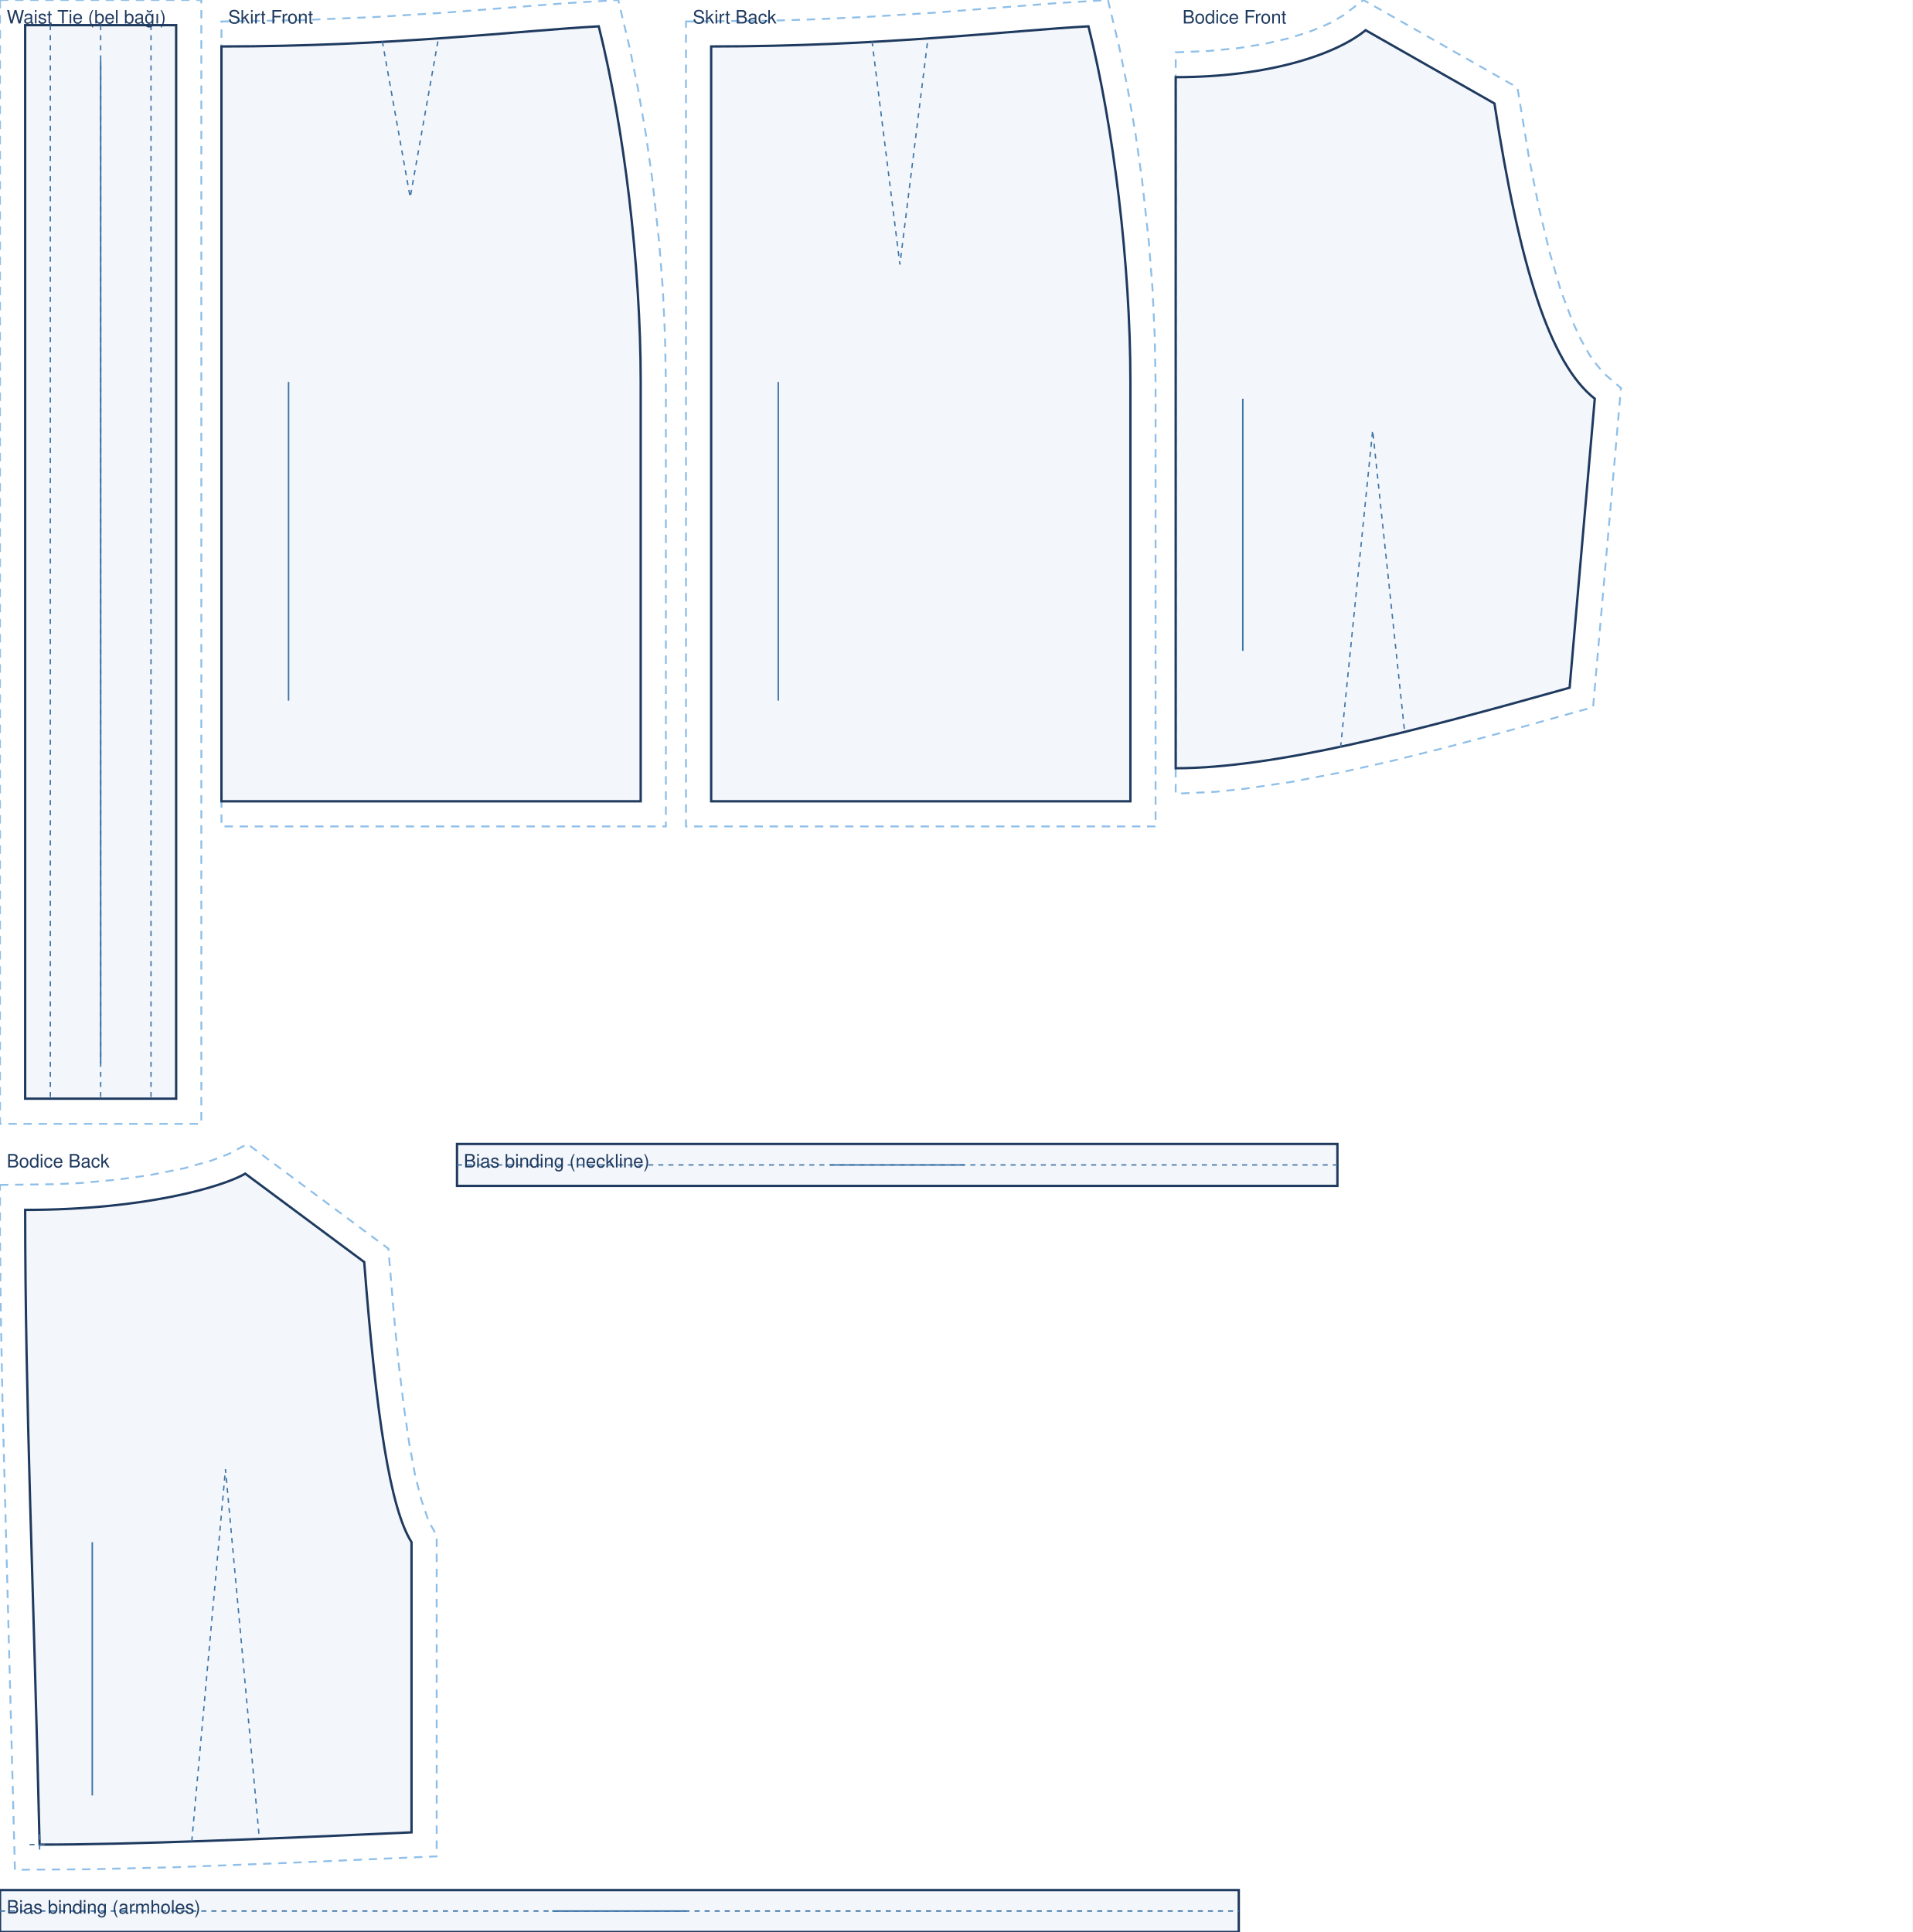
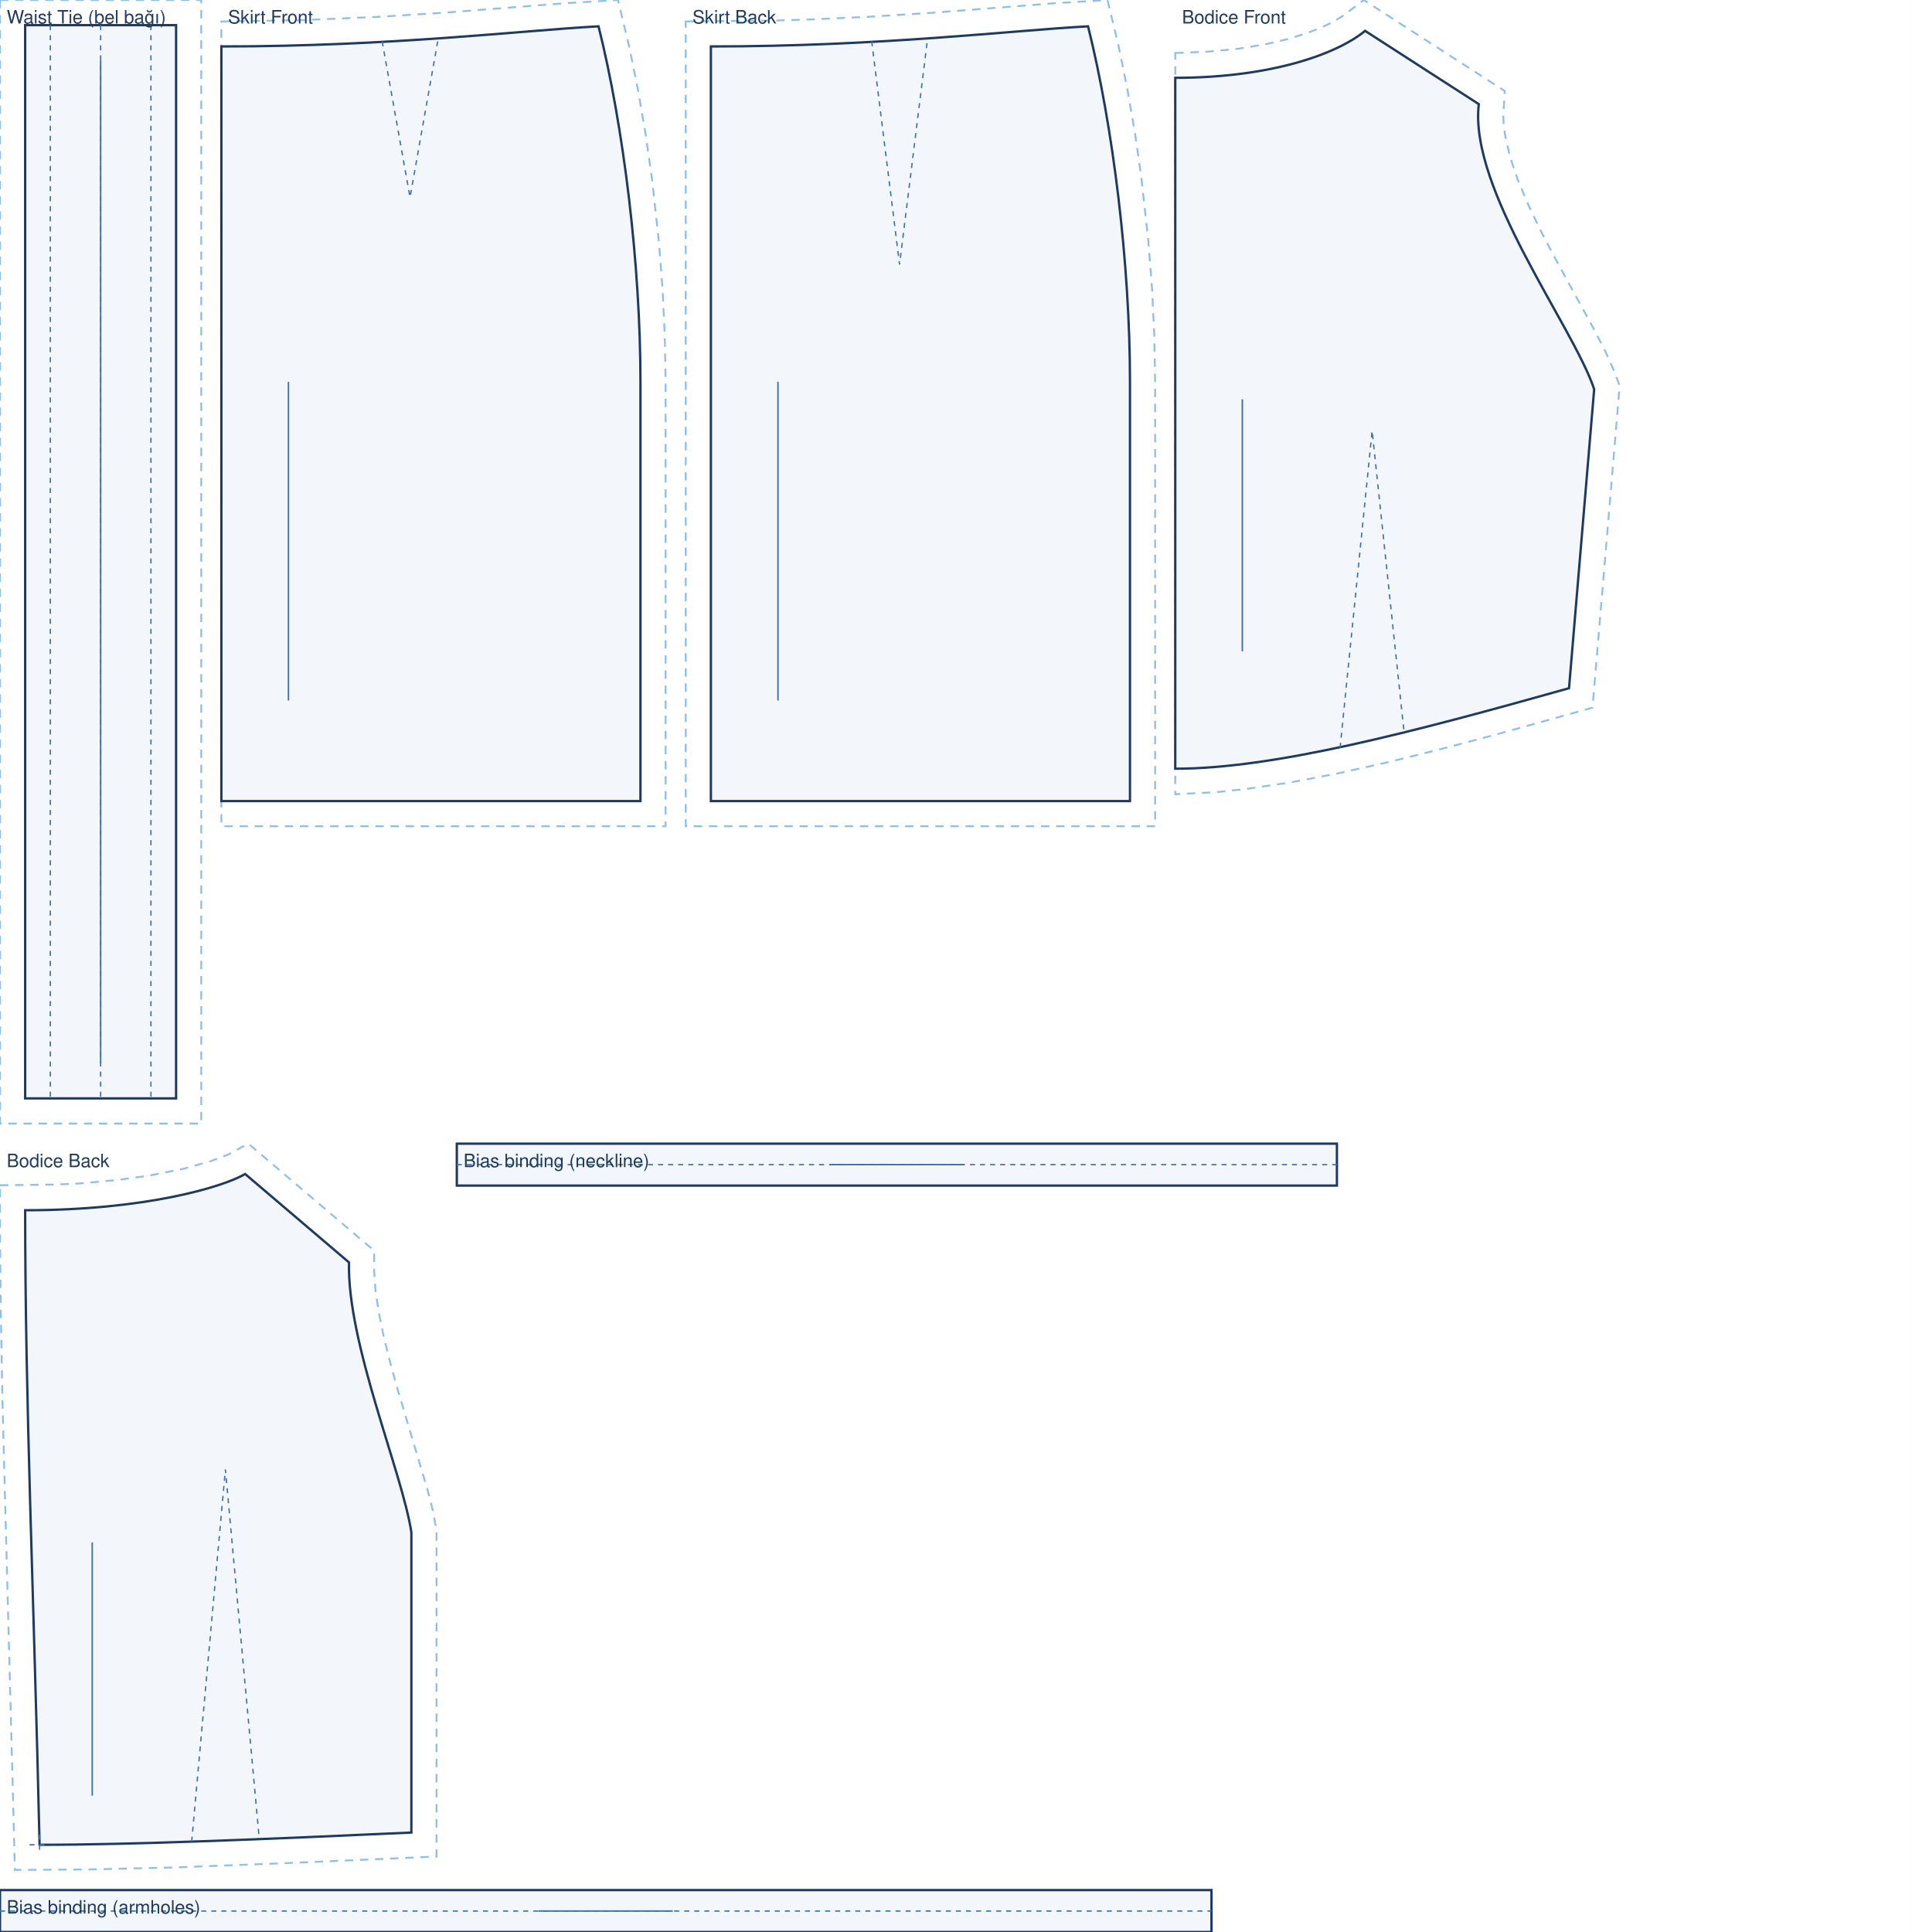
- <svg xmlns="http://www.w3.org/2000/svg" viewBox="0 0 1140.0 1151.8" width="100%" role="img">
-   <rect width="1140.0" height="1151.8" fill="#fff" />
+ <svg xmlns="http://www.w3.org/2000/svg" viewBox="0 0 1140.0 1152.1" width="100%" role="img">
+   <rect width="1140.0" height="1152.1" fill="#fff" />
  <path transform="translate(15.0 15.0)" d="M -15.0 -15.0 L 105.0 -15.0 L 105.0 655.0 L -15.0 655.0 Z" fill="none" stroke="#8fbfe8" stroke-width="1.1" stroke-dasharray="5 4" />
  <path transform="translate(15.0 15.0)" d="M 0.0 0.0 L 90.0 0.0 L 90.0 640.0 L 0.0 640.0 Z" fill="rgba(63,116,168,.06)" stroke="#1f3a5f" stroke-width="1.4" />
  <path transform="translate(15.0 15.0)" d="M 45.0 0.0 L 45.0 640.0 M 15.0 0.0 L 15.0 640.0 M 75.0 0.0 L 75.0 640.0" fill="none" stroke="#3f74a8" stroke-width="0.8" stroke-dasharray="3 3" />
  <line transform="translate(15.0 15.0)" x1="45.0" y1="21.0" x2="45.0" y2="619.0" stroke="#3f74a8" stroke-width="0.9" />
  <text transform="translate(15.0 15.0)" x="-11.0" y="-1.0" font-family="Helvetica,Arial,sans-serif" font-size="11" fill="#1f3a5f">Waist Tie (bel bağı)</text>
  <path transform="translate(132.0 27.7)" d="M 0.0 -14.9 L 48.2 -15.7 L 92.5 -17.6 L 132.5 -20.1 L 205.4 -25.8 L 236.5 -27.7 L 243.2 0.2 L 248.3 25.3 L 252.9 51.8 L 256.8 79.2 L 260.9 116.6 L 263.1 144.8 L 264.4 172.8 L 264.9 200.0 L 264.9 465.0 L 0.0 465.0 Z" fill="none" stroke="#8fbfe8" stroke-width="1.1" stroke-dasharray="5 4" />
  <path transform="translate(132.0 27.7)" d="M 0.0 0.0 C 101.2 0.0 179.9 -9.6 224.9 -12.0 C 239.9 48.0 249.9 130.0 249.9 200.0 L 249.9 450.0 C 149.9 450.0 75.0 450.0 0.0 450.0 L 0.0 0.0 Z" fill="rgba(63,116,168,.06)" stroke="#1f3a5f" stroke-width="1.4" />
  <path transform="translate(132.0 27.7)" d="M 95.9 -3.0 L 112.5 90.0 L 129.0 -3.0" fill="none" stroke="#3f74a8" stroke-width="0.8" stroke-dasharray="3 3" />
  <line transform="translate(132.0 27.7)" x1="40.0" y1="200.0" x2="40.0" y2="390.0" stroke="#3f74a8" stroke-width="0.9" />
  <text transform="translate(132.0 27.7)" x="4.0" y="-13.7" font-family="Helvetica,Arial,sans-serif" font-size="11" fill="#1f3a5f">Skirt Front</text>
  <path transform="translate(423.9 27.7)" d="M -15.0 -14.9 L 36.5 -15.4 L 59.7 -16.1 L 92.5 -17.6 L 132.5 -20.1 L 205.4 -25.8 L 236.5 -27.7 L 243.2 0.2 L 248.3 25.3 L 252.9 51.8 L 256.8 79.2 L 260.9 116.6 L 263.1 144.8 L 264.4 172.8 L 264.9 200.0 L 264.9 465.0 L -15.0 465.0 Z" fill="none" stroke="#8fbfe8" stroke-width="1.1" stroke-dasharray="5 4" />
  <path transform="translate(423.9 27.7)" d="M 0.0 0.0 C 101.2 0.0 179.9 -9.6 224.9 -12.0 C 239.9 48.0 249.9 130.0 249.9 200.0 L 249.9 450.0 C 149.9 450.0 75.0 450.0 0.0 450.0 L 0.0 0.0 Z" fill="rgba(63,116,168,.06)" stroke="#1f3a5f" stroke-width="1.4" />
  <path transform="translate(423.9 27.7)" d="M 95.9 -3.0 L 112.5 130.0 L 129.0 -3.0" fill="none" stroke="#3f74a8" stroke-width="0.8" stroke-dasharray="3 3" />
  <line transform="translate(423.9 27.7)" x1="40.0" y1="200.0" x2="40.0" y2="390.0" stroke="#3f74a8" stroke-width="0.9" />
  <text transform="translate(423.9 27.7)" x="-11.0" y="-13.7" font-family="Helvetica,Arial,sans-serif" font-size="11" fill="#1f3a5f">Skirt Back</text>
-   <path transform="translate(700.8 18.0)" d="M 0.0 13.2 L 19.5 12.4 L 37.3 10.7 L 53.3 8.1 L 67.5 4.8 L 79.7 0.9 L 86.8 -1.9 L 92.9 -4.7 L 100.1 -9.0 L 111.9 -18.0 L 203.7 34.2 L 210.5 75.5 L 216.5 105.9 L 222.9 132.5 L 229.6 155.4 L 236.8 174.3 L 241.7 184.8 L 246.7 193.6 L 249.2 197.3 L 254.2 203.4 L 256.6 205.8 L 265.4 213.3 L 248.8 403.6 L 192.8 419.2 L 159.6 428.0 L 127.8 435.9 L 97.4 442.7 L 68.6 448.2 L 41.4 452.2 L 24.3 454.0 L 0.0 455.2 L 0.0 43.5 Z" fill="none" stroke="#8fbfe8" stroke-width="1.1" stroke-dasharray="5 4" />
-   <path transform="translate(700.8 18.0)" d="M 0.0 28.0 C 56.6 28.0 96.2 14.0 113.2 0.0 L 190.0 43.7 C 204.9 140.5 222.9 198.6 249.8 219.7 L 234.8 392.0 C 140.8 418.4 58.7 440.0 0.0 440.0 C 0.0 275.2 0.0 151.6 0.0 28.0 Z" fill="rgba(63,116,168,.06)" stroke="#1f3a5f" stroke-width="1.4" />
-   <path transform="translate(700.8 18.0)" d="M 98.3 427.5 L 117.4 238.5 L 136.5 418.8" fill="none" stroke="#3f74a8" stroke-width="0.8" stroke-dasharray="3 3" />
-   <line transform="translate(700.8 18.0)" x1="40.0" y1="219.7" x2="40.0" y2="370.0" stroke="#3f74a8" stroke-width="0.9" />
-   <text transform="translate(700.8 18.0)" x="4.0" y="-4.0" font-family="Helvetica,Arial,sans-serif" font-size="11" fill="#1f3a5f">Bodice Front</text>
-   <path transform="translate(15.0 699.7)" d="M -15.0 6.7 L 17.0 6.3 L 32.9 5.6 L 54.6 3.6 L 73.6 1.0 L 94.7 -3.2 L 110.7 -7.7 L 121.0 -11.6 L 132.5 -17.7 L 216.5 44.7 L 219.8 84.1 L 222.6 113.1 L 225.7 138.7 L 228.9 160.7 L 232.3 179.1 L 236.0 193.9 L 239.7 204.9 L 242.0 209.9 L 245.3 215.7 L 245.3 407.0 L 156.4 410.9 L 89.1 413.5 L 38.3 414.7 L -6.1 415.0 L -13.5 136.9 L -14.6 78.7 L -15.0 35.8 Z" fill="none" stroke="#8fbfe8" stroke-width="1.1" stroke-dasharray="5 4" />
-   <path transform="translate(15.0 699.7)" d="M 0.0 21.6 C 72.2 21.6 118.1 7.6 131.2 0.0 L 202.1 52.7 C 209.2 144.5 217.6 199.7 230.3 219.7 L 230.3 392.7 C 141.6 396.7 64.0 400.0 8.6 400.0 C 5.1 248.6 0.0 135.1 0.0 21.6 Z" fill="rgba(63,116,168,.06)" stroke="#1f3a5f" stroke-width="1.4" />
-   <path transform="translate(15.0 699.7)" d="M 99.3 398.1 L 119.4 176.2 L 139.6 396.5 M 2.6 400.0 L 14.6 400.0 M 8.6 394.0 L 8.6 406.0" fill="none" stroke="#3f74a8" stroke-width="0.8" stroke-dasharray="3 3" />
-   <line transform="translate(15.0 699.7)" x1="40.0" y1="219.7" x2="40.0" y2="370.7" stroke="#3f74a8" stroke-width="0.9" />
-   <text transform="translate(15.0 699.7)" x="-11.0" y="-3.7" font-family="Helvetica,Arial,sans-serif" font-size="11" fill="#1f3a5f">Bodice Back</text>
+   <path transform="translate(700.8 18.4)" d="M 0.0 13.2 L 19.5 12.4 L 37.3 10.7 L 53.3 8.1 L 67.5 4.8 L 79.7 0.9 L 86.8 -1.9 L 92.9 -4.7 L 100.1 -9.0 L 112.4 -18.4 L 196.5 35.9 L 195.6 50.4 L 195.8 55.8 L 196.6 61.8 L 199.5 74.8 L 204.3 88.9 L 210.6 103.9 L 217.9 119.2 L 225.9 134.5 L 249.8 178.2 L 256.5 191.2 L 261.9 203.3 L 265.0 211.7 L 248.8 403.6 L 192.8 419.2 L 159.6 428.0 L 127.8 435.9 L 97.4 442.7 L 68.6 448.2 L 41.4 452.2 L 24.3 454.0 L 0.0 455.2 L 0.0 43.5 Z" fill="none" stroke="#8fbfe8" stroke-width="1.1" stroke-dasharray="5 4" />
+   <path transform="translate(700.8 18.4)" d="M 0.0 28.0 C 56.6 28.0 96.2 14.0 113.2 0.0 L 181.0 43.7 C 175.0 94.7 237.4 176.3 249.8 213.7 L 234.8 392.0 C 140.8 418.4 58.7 440.0 0.0 440.0 C 0.0 275.2 0.0 151.6 0.0 28.0 Z" fill="rgba(63,116,168,.06)" stroke="#1f3a5f" stroke-width="1.4" />
+   <path transform="translate(700.8 18.4)" d="M 98.3 427.5 L 117.4 238.5 L 136.5 418.8" fill="none" stroke="#3f74a8" stroke-width="0.8" stroke-dasharray="3 3" />
+   <line transform="translate(700.8 18.4)" x1="40.0" y1="219.7" x2="40.0" y2="370.0" stroke="#3f74a8" stroke-width="0.9" />
+   <text transform="translate(700.8 18.4)" x="4.0" y="-4.4" font-family="Helvetica,Arial,sans-serif" font-size="11" fill="#1f3a5f">Bodice Front</text>
+   <path transform="translate(15.0 700.1)" d="M -15.0 6.7 L 17.0 6.3 L 32.9 5.6 L 54.6 3.6 L 73.6 1.0 L 94.7 -3.2 L 110.7 -7.7 L 121.0 -11.6 L 133.1 -18.1 L 208.1 45.7 L 208.1 58.4 L 209.0 70.3 L 211.0 83.4 L 213.9 97.3 L 217.5 111.7 L 221.5 126.4 L 240.1 188.9 L 243.1 200.7 L 245.3 212.4 L 245.3 407.0 L 156.4 410.9 L 89.1 413.5 L 38.3 414.7 L -6.1 415.0 L -13.5 136.9 L -14.6 78.7 L -15.0 35.8 Z" fill="none" stroke="#8fbfe8" stroke-width="1.1" stroke-dasharray="5 4" />
+   <path transform="translate(15.0 700.1)" d="M 0.0 21.6 C 72.2 21.6 118.1 7.6 131.2 0.0 L 193.1 52.7 C 191.9 101.0 225.0 178.3 230.3 213.7 L 230.3 392.7 C 141.6 396.7 64.0 400.0 8.6 400.0 C 5.1 248.6 0.0 135.1 0.0 21.6 Z" fill="rgba(63,116,168,.06)" stroke="#1f3a5f" stroke-width="1.4" />
+   <path transform="translate(15.0 700.1)" d="M 99.3 398.1 L 119.4 176.2 L 139.6 396.5 M 2.6 400.0 L 14.6 400.0 M 8.6 394.0 L 8.6 406.0" fill="none" stroke="#3f74a8" stroke-width="0.8" stroke-dasharray="3 3" />
+   <line transform="translate(15.0 700.1)" x1="40.0" y1="219.7" x2="40.0" y2="370.7" stroke="#3f74a8" stroke-width="0.9" />
+   <text transform="translate(15.0 700.1)" x="-11.0" y="-4.1" font-family="Helvetica,Arial,sans-serif" font-size="11" fill="#1f3a5f">Bodice Back</text>
  <path transform="translate(272.4 682.0)" d="M 0.0 0.0 L 524.8 0.0 L 524.8 25.0 L 0.0 25.0 Z" fill="rgba(63,116,168,.06)" stroke="#1f3a5f" stroke-width="1.4" />
  <path transform="translate(272.4 682.0)" d="M 0.0 12.5 L 524.8 12.5" fill="none" stroke="#3f74a8" stroke-width="0.8" stroke-dasharray="3 3" />
  <line transform="translate(272.4 682.0)" x1="222.4" y1="12.5" x2="302.4" y2="12.5" stroke="#3f74a8" stroke-width="0.9" />
  <text transform="translate(272.4 682.0)" x="4.0" y="14.0" font-family="Helvetica,Arial,sans-serif" font-size="11" fill="#1f3a5f">Bias binding (neckline)</text>
-   <path transform="translate(0.0 1126.8)" d="M 0.0 0.0 L 738.4 0.0 L 738.4 25.0 L 0.0 25.0 Z" fill="rgba(63,116,168,.06)" stroke="#1f3a5f" stroke-width="1.4" />
-   <path transform="translate(0.0 1126.8)" d="M 0.0 12.5 L 738.4 12.5" fill="none" stroke="#3f74a8" stroke-width="0.8" stroke-dasharray="3 3" />
-   <line transform="translate(0.0 1126.8)" x1="329.2" y1="12.5" x2="409.2" y2="12.5" stroke="#3f74a8" stroke-width="0.9" />
-   <text transform="translate(0.0 1126.8)" x="4.0" y="14.0" font-family="Helvetica,Arial,sans-serif" font-size="11" fill="#1f3a5f">Bias binding (armholes)</text>
+   <path transform="translate(0.0 1127.1)" d="M 0.0 0.0 L 722.4 0.0 L 722.4 25.0 L 0.0 25.0 Z" fill="rgba(63,116,168,.06)" stroke="#1f3a5f" stroke-width="1.4" />
+   <path transform="translate(0.0 1127.1)" d="M 0.0 12.5 L 722.4 12.5" fill="none" stroke="#3f74a8" stroke-width="0.8" stroke-dasharray="3 3" />
+   <line transform="translate(0.0 1127.1)" x1="321.2" y1="12.5" x2="401.2" y2="12.5" stroke="#3f74a8" stroke-width="0.9" />
+   <text transform="translate(0.0 1127.1)" x="4.0" y="14.0" font-family="Helvetica,Arial,sans-serif" font-size="11" fill="#1f3a5f">Bias binding (armholes)</text>
</svg>
